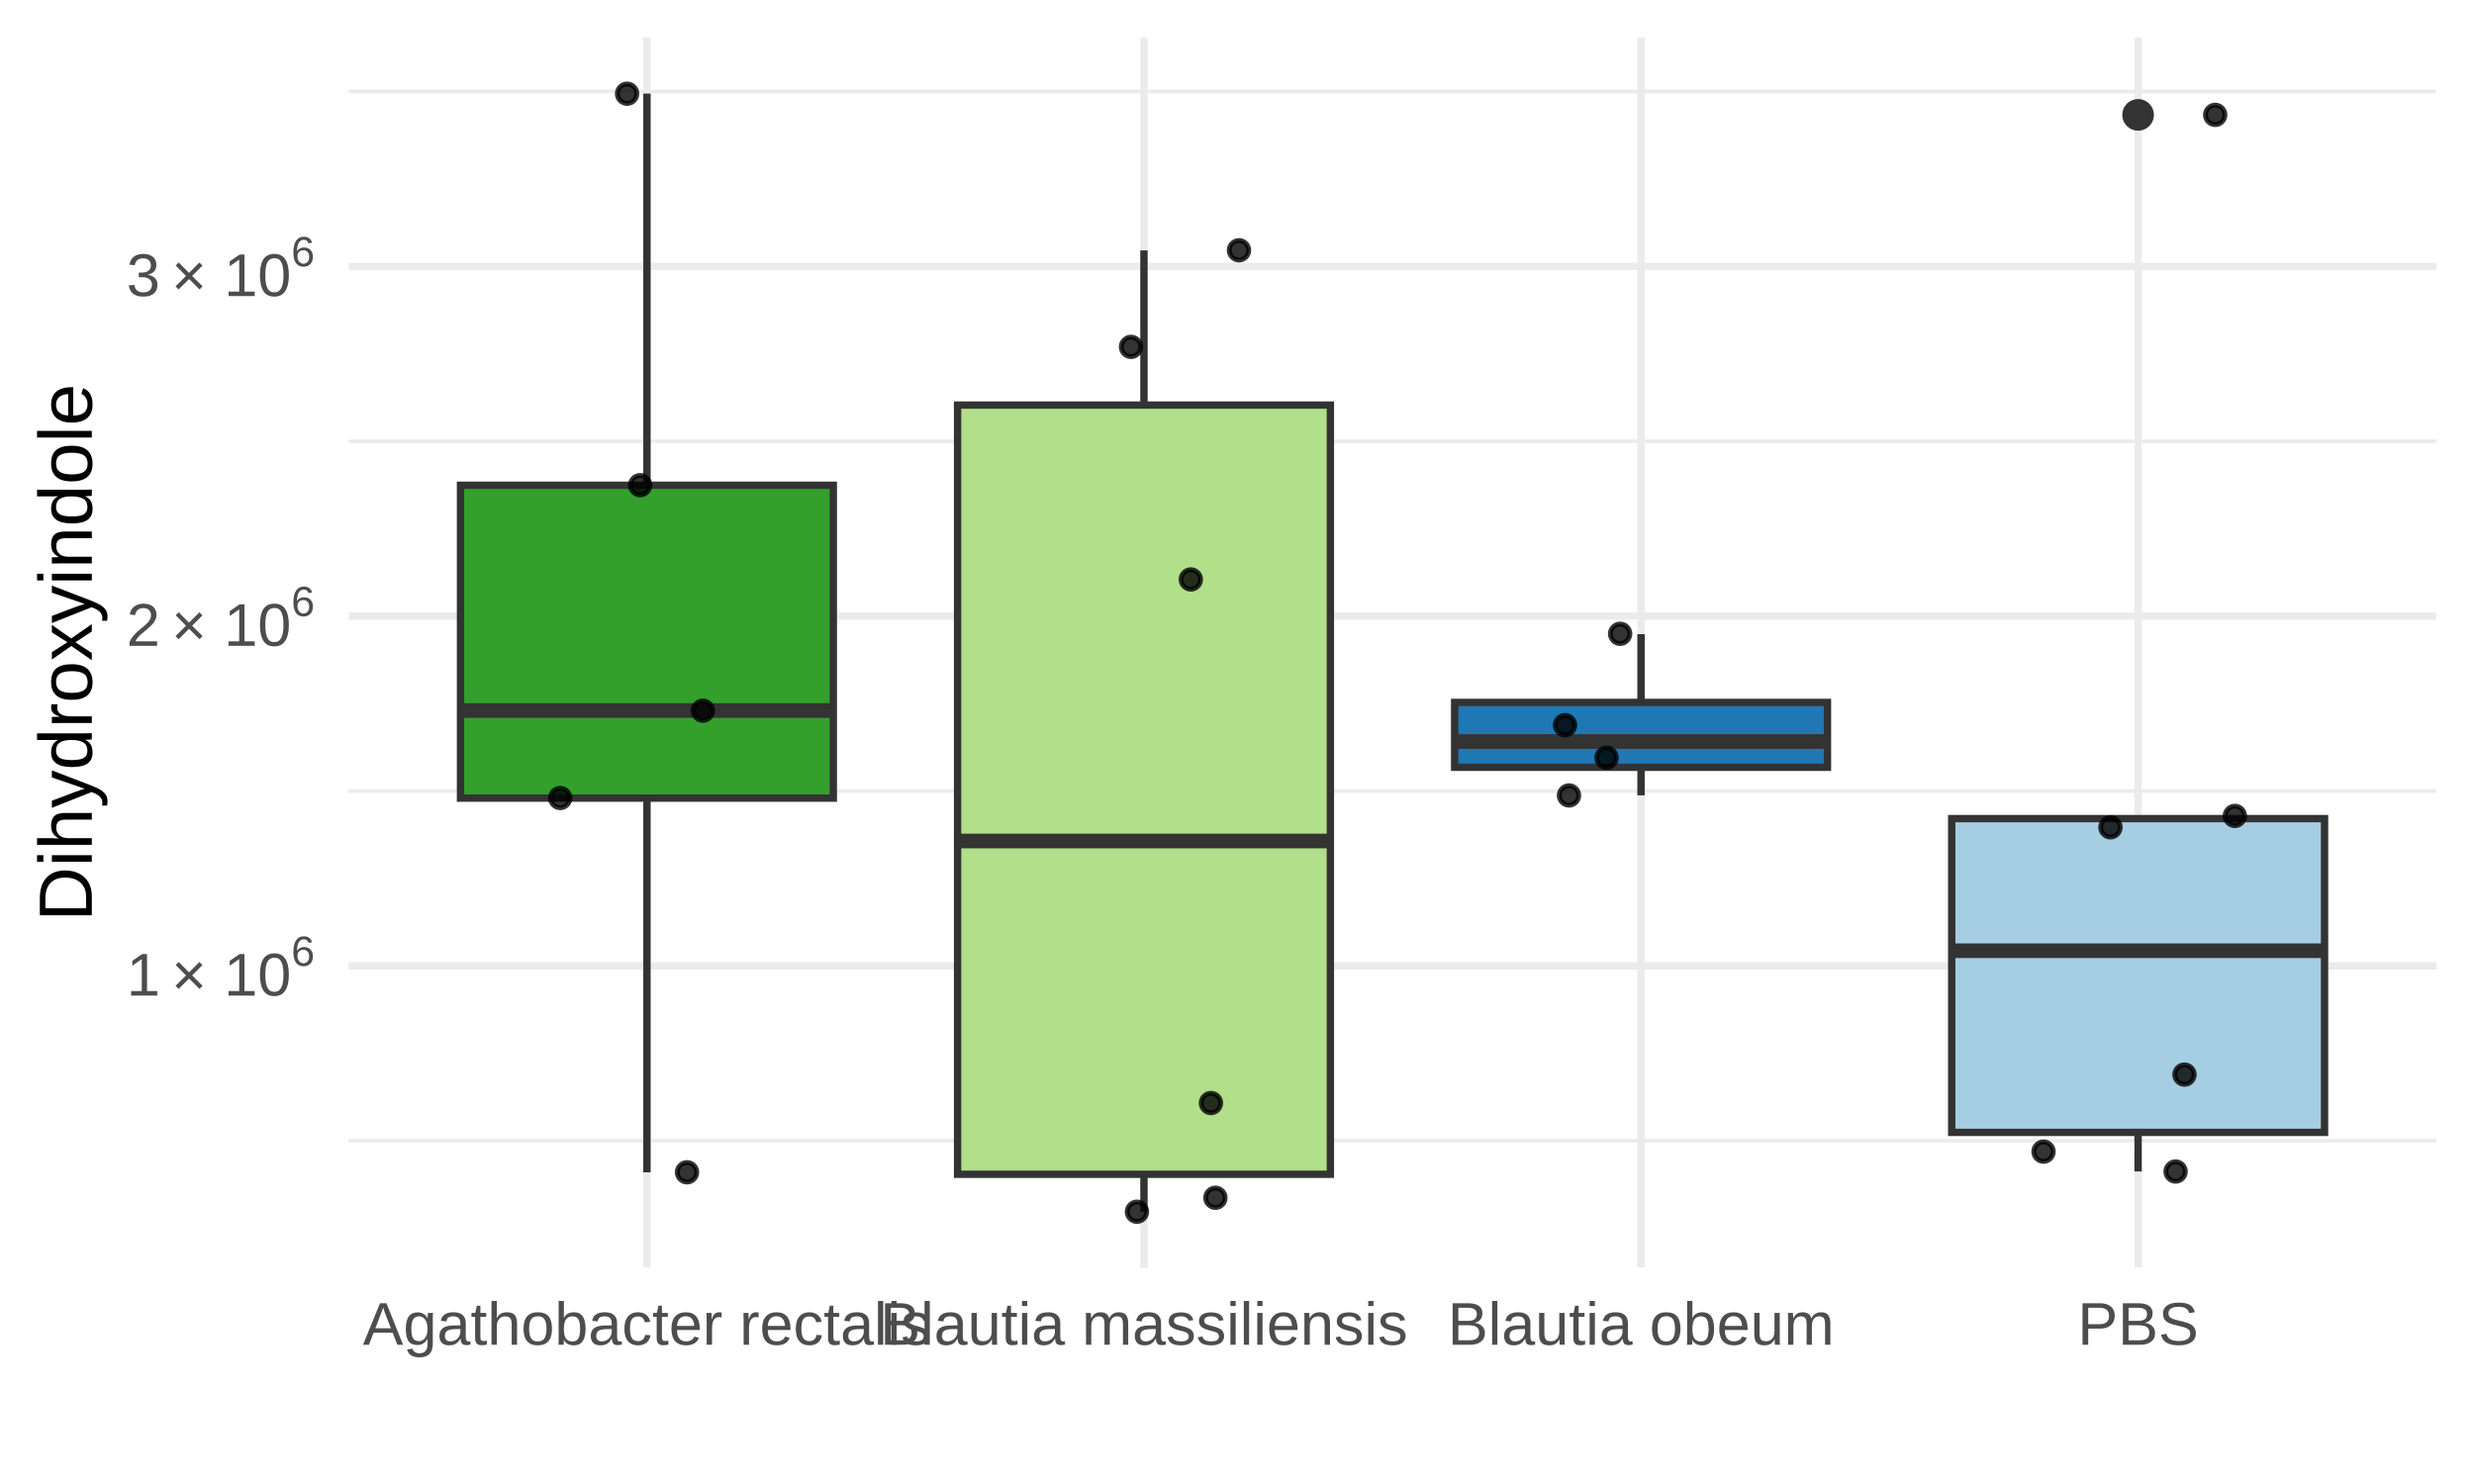
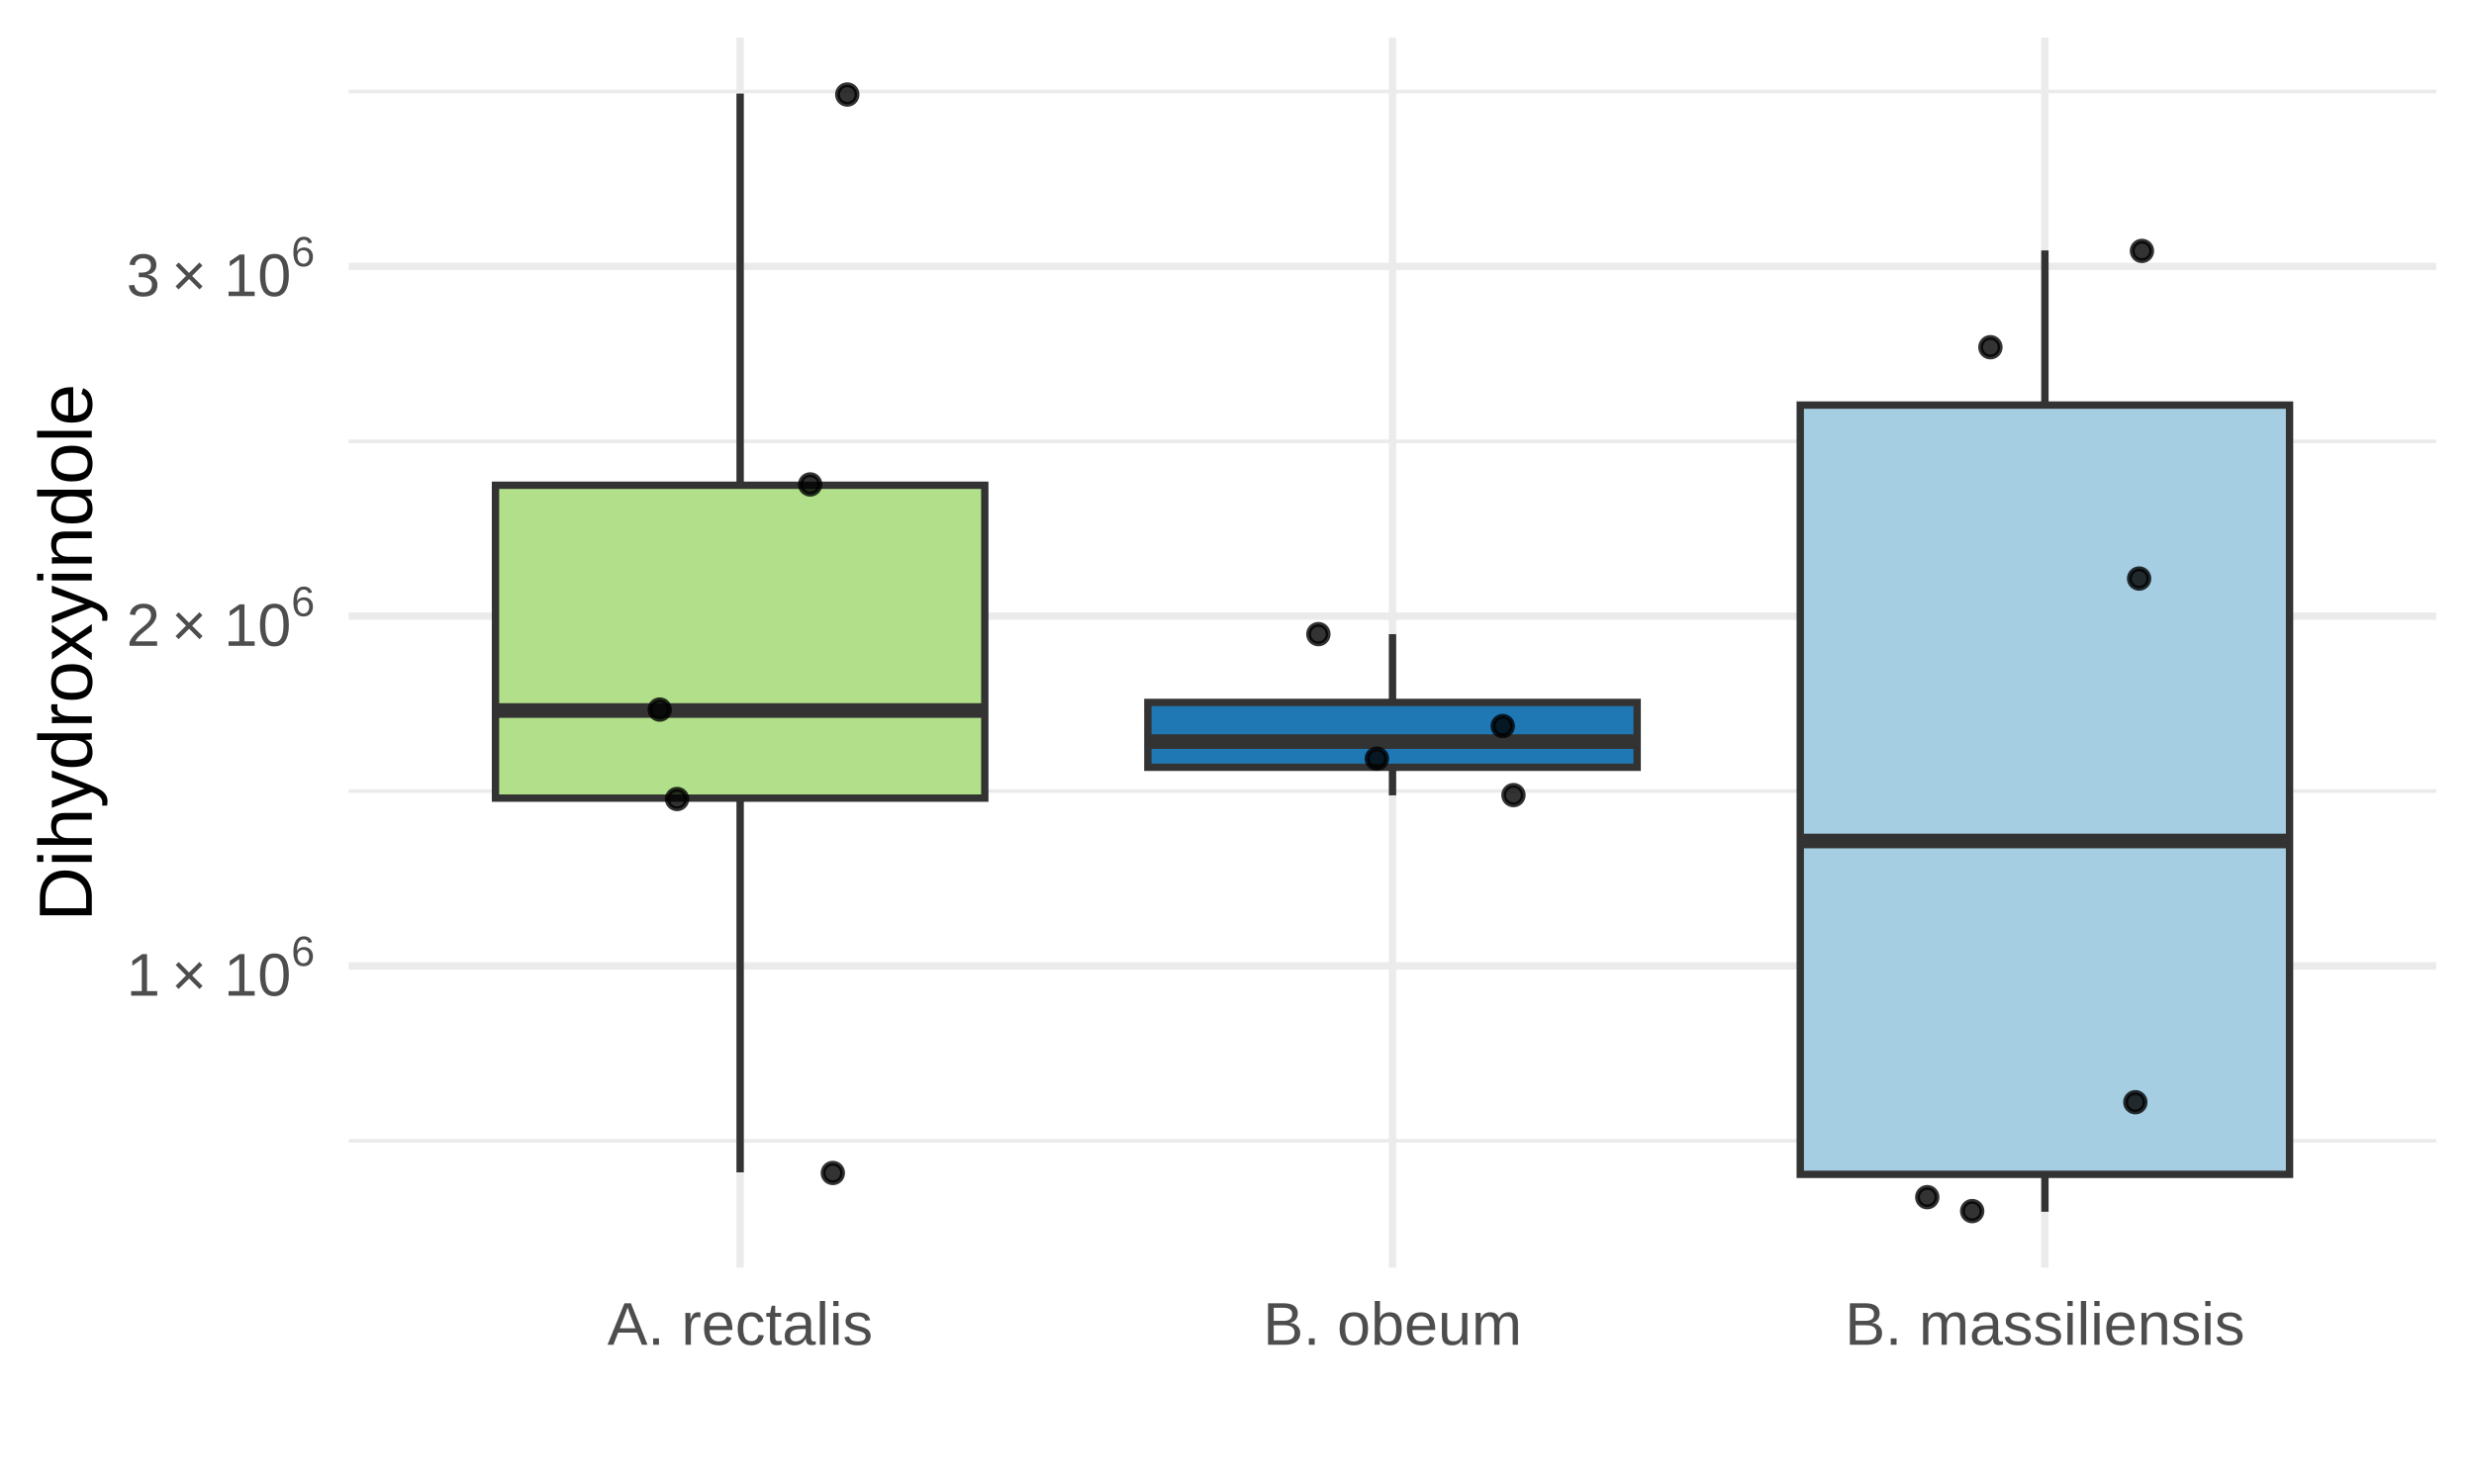
<svg xmlns="http://www.w3.org/2000/svg" class="svglite" width="360.00pt" height="216.00pt" viewBox="0 0 360.00 216.00">
  <defs>
    <style type="text/css">
    .svglite line, .svglite polyline, .svglite polygon, .svglite path, .svglite rect, .svglite circle {
      fill: none;
      stroke: #000000;
      stroke-linecap: round;
      stroke-linejoin: round;
      stroke-miterlimit: 10.00;
    }
    .svglite text {
      white-space: pre;
    }
  </style>
  </defs>
  <rect width="100%" height="100%" style="stroke: none; fill: none;" />
  <defs>
    <clipPath id="cpMC4wMHwzNjAuMDB8MC4wMHwyMTYuMDA=">
      <rect x="0.00" y="0.00" width="360.00" height="216.00" />
    </clipPath>
  </defs>
  <g clip-path="url(#cpMC4wMHwzNjAuMDB8MC4wMHwyMTYuMDA=)">
</g>
  <defs>
    <clipPath id="cpNTAuNzR8MzU0LjUyfDUuNDh8MTg0LjUw">
      <rect x="50.74" y="5.48" width="303.78" height="179.02" />
    </clipPath>
  </defs>
  <g clip-path="url(#cpNTAuNzR8MzU0LjUyfDUuNDh8MTg0LjUw)">
-     <polyline points="50.74,166.04 354.52,166.04 " style="stroke-width: 0.53; stroke: #EBEBEB; stroke-linecap: butt;" />
+     <polyline points="50.74,166.05 354.52,166.05 " style="stroke-width: 0.53; stroke: #EBEBEB; stroke-linecap: butt;" />
    <polyline points="50.74,115.14 354.52,115.14 " style="stroke-width: 0.53; stroke: #EBEBEB; stroke-linecap: butt;" />
    <polyline points="50.74,64.23 354.52,64.23 " style="stroke-width: 0.53; stroke: #EBEBEB; stroke-linecap: butt;" />
    <polyline points="50.74,13.32 354.52,13.32 " style="stroke-width: 0.53; stroke: #EBEBEB; stroke-linecap: butt;" />
    <polyline points="50.74,140.59 354.52,140.59 " style="stroke-width: 1.07; stroke: #EBEBEB; stroke-linecap: butt;" />
    <polyline points="50.74,89.68 354.52,89.68 " style="stroke-width: 1.07; stroke: #EBEBEB; stroke-linecap: butt;" />
    <polyline points="50.74,38.77 354.52,38.77 " style="stroke-width: 1.07; stroke: #EBEBEB; stroke-linecap: butt;" />
-     <polyline points="94.14,184.50 94.14,5.48 " style="stroke-width: 1.07; stroke: #EBEBEB; stroke-linecap: butt;" />
-     <polyline points="166.46,184.50 166.46,5.48 " style="stroke-width: 1.07; stroke: #EBEBEB; stroke-linecap: butt;" />
-     <polyline points="238.79,184.50 238.79,5.48 " style="stroke-width: 1.07; stroke: #EBEBEB; stroke-linecap: butt;" />
-     <polyline points="311.12,184.50 311.12,5.48 " style="stroke-width: 1.07; stroke: #EBEBEB; stroke-linecap: butt;" />
-     <line x1="94.14" y1="70.63" x2="94.14" y2="13.62" style="stroke-width: 1.07; stroke: #333333; stroke-linecap: butt;" />
-     <line x1="94.14" y1="116.17" x2="94.14" y2="170.64" style="stroke-width: 1.07; stroke: #333333; stroke-linecap: butt;" />
-     <polygon points="67.01,70.63 67.01,116.17 121.26,116.17 121.26,70.63 67.01,70.63 " style="stroke-width: 1.07; stroke: #333333; stroke-linecap: butt; stroke-linejoin: miter; fill: #33A02C;" />
-     <line x1="67.01" y1="103.42" x2="121.26" y2="103.42" style="stroke-width: 2.13; stroke: #333333; stroke-linecap: butt; stroke-linejoin: miter;" />
-     <line x1="166.46" y1="58.96" x2="166.46" y2="36.45" style="stroke-width: 1.07; stroke: #333333; stroke-linecap: butt;" />
-     <line x1="166.46" y1="170.92" x2="166.46" y2="176.36" style="stroke-width: 1.07; stroke: #333333; stroke-linecap: butt;" />
-     <polygon points="139.34,58.96 139.34,170.92 193.59,170.92 193.59,58.96 139.34,58.96 " style="stroke-width: 1.07; stroke: #333333; stroke-linecap: butt; stroke-linejoin: miter; fill: #B2DF8A;" />
-     <line x1="139.34" y1="122.41" x2="193.59" y2="122.41" style="stroke-width: 2.13; stroke: #333333; stroke-linecap: butt; stroke-linejoin: miter;" />
-     <line x1="238.79" y1="102.24" x2="238.79" y2="92.30" style="stroke-width: 1.07; stroke: #333333; stroke-linecap: butt;" />
-     <line x1="238.79" y1="111.68" x2="238.79" y2="115.77" style="stroke-width: 1.07; stroke: #333333; stroke-linecap: butt;" />
-     <polygon points="211.67,102.24 211.67,111.68 265.92,111.68 265.92,102.24 211.67,102.24 " style="stroke-width: 1.07; stroke: #333333; stroke-linecap: butt; stroke-linejoin: miter; fill: #1F78B4;" />
-     <line x1="211.67" y1="107.93" x2="265.92" y2="107.93" style="stroke-width: 2.13; stroke: #333333; stroke-linecap: butt; stroke-linejoin: miter;" />
-     <circle cx="311.12" cy="16.72" r="1.95" style="stroke-width: 0.71; stroke: #333333; fill: #333333;" />
-     <line x1="311.12" y1="119.15" x2="311.12" y2="118.75" style="stroke-width: 1.07; stroke: #333333; stroke-linecap: butt;" />
-     <line x1="311.12" y1="164.82" x2="311.12" y2="170.51" style="stroke-width: 1.07; stroke: #333333; stroke-linecap: butt;" />
-     <polygon points="284.00,119.15 284.00,164.82 338.25,164.82 338.25,119.15 284.00,119.15 " style="stroke-width: 1.07; stroke: #333333; stroke-linecap: butt; stroke-linejoin: miter; fill: #A6CEE3;" />
-     <line x1="284.00" y1="138.38" x2="338.25" y2="138.38" style="stroke-width: 2.13; stroke: #333333; stroke-linecap: butt; stroke-linejoin: miter;" />
-     <circle cx="233.77" cy="110.29" r="1.42" style="stroke-width: 0.71; stroke: #000000; stroke-opacity: 0.80; fill: #000000; fill-opacity: 0.80;" />
-     <circle cx="176.21" cy="160.55" r="1.42" style="stroke-width: 0.71; stroke: #000000; stroke-opacity: 0.80; fill: #000000; fill-opacity: 0.80;" />
-     <circle cx="93.15" cy="70.62" r="1.42" style="stroke-width: 0.71; stroke: #000000; stroke-opacity: 0.80; fill: #000000; fill-opacity: 0.80;" />
-     <circle cx="91.25" cy="13.64" r="1.42" style="stroke-width: 0.71; stroke: #000000; stroke-opacity: 0.80; fill: #000000; fill-opacity: 0.80;" />
-     <circle cx="307.10" cy="120.42" r="1.42" style="stroke-width: 0.71; stroke: #000000; stroke-opacity: 0.80; fill: #000000; fill-opacity: 0.80;" />
-     <circle cx="297.36" cy="167.62" r="1.42" style="stroke-width: 0.71; stroke: #000000; stroke-opacity: 0.80; fill: #000000; fill-opacity: 0.80;" />
-     <circle cx="165.44" cy="176.37" r="1.42" style="stroke-width: 0.71; stroke: #000000; stroke-opacity: 0.80; fill: #000000; fill-opacity: 0.80;" />
-     <circle cx="235.75" cy="92.25" r="1.42" style="stroke-width: 0.71; stroke: #000000; stroke-opacity: 0.80; fill: #000000; fill-opacity: 0.80;" />
-     <circle cx="228.31" cy="115.78" r="1.42" style="stroke-width: 0.71; stroke: #000000; stroke-opacity: 0.80; fill: #000000; fill-opacity: 0.80;" />
-     <circle cx="176.86" cy="174.34" r="1.42" style="stroke-width: 0.71; stroke: #000000; stroke-opacity: 0.80; fill: #000000; fill-opacity: 0.80;" />
-     <circle cx="81.52" cy="116.15" r="1.42" style="stroke-width: 0.71; stroke: #000000; stroke-opacity: 0.80; fill: #000000; fill-opacity: 0.80;" />
-     <circle cx="99.97" cy="170.63" r="1.42" style="stroke-width: 0.71; stroke: #000000; stroke-opacity: 0.80; fill: #000000; fill-opacity: 0.80;" />
-     <circle cx="322.34" cy="16.72" r="1.42" style="stroke-width: 0.71; stroke: #000000; stroke-opacity: 0.80; fill: #000000; fill-opacity: 0.80;" />
-     <circle cx="325.20" cy="118.76" r="1.42" style="stroke-width: 0.71; stroke: #000000; stroke-opacity: 0.80; fill: #000000; fill-opacity: 0.80;" />
-     <circle cx="173.28" cy="84.34" r="1.42" style="stroke-width: 0.71; stroke: #000000; stroke-opacity: 0.80; fill: #000000; fill-opacity: 0.80;" />
-     <circle cx="227.73" cy="105.55" r="1.42" style="stroke-width: 0.71; stroke: #000000; stroke-opacity: 0.80; fill: #000000; fill-opacity: 0.80;" />
-     <circle cx="180.29" cy="36.43" r="1.42" style="stroke-width: 0.71; stroke: #000000; stroke-opacity: 0.80; fill: #000000; fill-opacity: 0.80;" />
-     <circle cx="102.28" cy="103.44" r="1.42" style="stroke-width: 0.71; stroke: #000000; stroke-opacity: 0.80; fill: #000000; fill-opacity: 0.80;" />
-     <circle cx="317.87" cy="156.41" r="1.42" style="stroke-width: 0.71; stroke: #000000; stroke-opacity: 0.80; fill: #000000; fill-opacity: 0.80;" />
-     <circle cx="316.58" cy="170.52" r="1.42" style="stroke-width: 0.71; stroke: #000000; stroke-opacity: 0.80; fill: #000000; fill-opacity: 0.80;" />
-     <circle cx="164.58" cy="50.49" r="1.42" style="stroke-width: 0.71; stroke: #000000; stroke-opacity: 0.80; fill: #000000; fill-opacity: 0.80;" />
+     <polyline points="107.70,184.50 107.70,5.48 " style="stroke-width: 1.07; stroke: #EBEBEB; stroke-linecap: butt;" />
+     <polyline points="202.63,184.50 202.63,5.48 " style="stroke-width: 1.07; stroke: #EBEBEB; stroke-linecap: butt;" />
+     <polyline points="297.56,184.50 297.56,5.48 " style="stroke-width: 1.07; stroke: #EBEBEB; stroke-linecap: butt;" />
+     <line x1="107.70" y1="70.63" x2="107.70" y2="13.62" style="stroke-width: 1.07; stroke: #333333; stroke-linecap: butt;" />
+     <line x1="107.70" y1="116.17" x2="107.70" y2="170.64" style="stroke-width: 1.07; stroke: #333333; stroke-linecap: butt;" />
+     <polygon points="72.10,70.63 72.10,116.17 143.30,116.17 143.30,70.63 72.10,70.63 " style="stroke-width: 1.07; stroke: #333333; stroke-linecap: butt; stroke-linejoin: miter; fill: #B2DF8A;" />
+     <line x1="72.10" y1="103.42" x2="143.30" y2="103.42" style="stroke-width: 2.13; stroke: #333333; stroke-linecap: butt; stroke-linejoin: miter;" />
+     <line x1="202.63" y1="102.24" x2="202.63" y2="92.30" style="stroke-width: 1.07; stroke: #333333; stroke-linecap: butt;" />
+     <line x1="202.63" y1="111.68" x2="202.63" y2="115.77" style="stroke-width: 1.07; stroke: #333333; stroke-linecap: butt;" />
+     <polygon points="167.03,102.24 167.03,111.68 238.23,111.68 238.23,102.24 167.03,102.24 " style="stroke-width: 1.07; stroke: #333333; stroke-linecap: butt; stroke-linejoin: miter; fill: #1F78B4;" />
+     <line x1="167.03" y1="107.94" x2="238.23" y2="107.94" style="stroke-width: 2.13; stroke: #333333; stroke-linecap: butt; stroke-linejoin: miter;" />
+     <line x1="297.56" y1="58.96" x2="297.56" y2="36.45" style="stroke-width: 1.07; stroke: #333333; stroke-linecap: butt;" />
+     <line x1="297.56" y1="170.93" x2="297.56" y2="176.37" style="stroke-width: 1.07; stroke: #333333; stroke-linecap: butt;" />
+     <polygon points="261.96,58.96 261.96,170.93 333.16,170.93 333.16,58.96 261.96,58.96 " style="stroke-width: 1.07; stroke: #333333; stroke-linecap: butt; stroke-linejoin: miter; fill: #A6CEE3;" />
+     <line x1="261.96" y1="122.41" x2="333.16" y2="122.41" style="stroke-width: 2.13; stroke: #333333; stroke-linecap: butt; stroke-linejoin: miter;" />
+     <circle cx="200.35" cy="110.42" r="1.42" style="stroke-width: 0.71; stroke: #000000; stroke-opacity: 0.80; fill: #000000; fill-opacity: 0.80;" />
+     <circle cx="310.72" cy="160.43" r="1.42" style="stroke-width: 0.71; stroke: #000000; stroke-opacity: 0.80; fill: #000000; fill-opacity: 0.80;" />
+     <circle cx="117.89" cy="70.51" r="1.42" style="stroke-width: 0.71; stroke: #000000; stroke-opacity: 0.80; fill: #000000; fill-opacity: 0.80;" />
+     <circle cx="123.29" cy="13.76" r="1.42" style="stroke-width: 0.71; stroke: #000000; stroke-opacity: 0.80; fill: #000000; fill-opacity: 0.80;" />
+     <circle cx="286.98" cy="176.28" r="1.42" style="stroke-width: 0.71; stroke: #000000; stroke-opacity: 0.80; fill: #000000; fill-opacity: 0.80;" />
+     <circle cx="191.84" cy="92.30" r="1.42" style="stroke-width: 0.71; stroke: #000000; stroke-opacity: 0.80; fill: #000000; fill-opacity: 0.80;" />
+     <circle cx="220.23" cy="115.73" r="1.42" style="stroke-width: 0.71; stroke: #000000; stroke-opacity: 0.80; fill: #000000; fill-opacity: 0.80;" />
+     <circle cx="280.44" cy="174.25" r="1.42" style="stroke-width: 0.71; stroke: #000000; stroke-opacity: 0.80; fill: #000000; fill-opacity: 0.80;" />
+     <circle cx="98.52" cy="116.30" r="1.42" style="stroke-width: 0.71; stroke: #000000; stroke-opacity: 0.80; fill: #000000; fill-opacity: 0.80;" />
+     <circle cx="121.19" cy="170.73" r="1.42" style="stroke-width: 0.71; stroke: #000000; stroke-opacity: 0.80; fill: #000000; fill-opacity: 0.80;" />
+     <circle cx="311.27" cy="84.21" r="1.42" style="stroke-width: 0.71; stroke: #000000; stroke-opacity: 0.80; fill: #000000; fill-opacity: 0.80;" />
+     <circle cx="218.67" cy="105.68" r="1.42" style="stroke-width: 0.71; stroke: #000000; stroke-opacity: 0.80; fill: #000000; fill-opacity: 0.80;" />
+     <circle cx="311.68" cy="36.52" r="1.42" style="stroke-width: 0.71; stroke: #000000; stroke-opacity: 0.80; fill: #000000; fill-opacity: 0.80;" />
+     <circle cx="96.00" cy="103.28" r="1.42" style="stroke-width: 0.71; stroke: #000000; stroke-opacity: 0.80; fill: #000000; fill-opacity: 0.80;" />
+     <circle cx="289.63" cy="50.54" r="1.42" style="stroke-width: 0.71; stroke: #000000; stroke-opacity: 0.80; fill: #000000; fill-opacity: 0.80;" />
  </g>
  <g clip-path="url(#cpMC4wMHwzNjAuMDB8MC4wMHwyMTYuMDA=)">
-     <text x="18.41" y="144.91" style="font-size: 8.80px;fill: #4D4D4D; font-family: &quot;Arial&quot;;" textLength="4.90px" lengthAdjust="spacingAndGlyphs">1</text>
-     <text x="24.94" y="144.91" style="font-size: 8.80px;fill: #4D4D4D; font-family: &quot;Arial&quot;;" textLength="6.02px" lengthAdjust="spacingAndGlyphs">×</text>
-     <text x="32.59" y="144.91" style="font-size: 8.80px;fill: #4D4D4D; font-family: &quot;Arial&quot;;" textLength="9.79px" lengthAdjust="spacingAndGlyphs">10</text>
+     <text x="18.41" y="144.92" style="font-size: 8.80px;fill: #4D4D4D; font-family: &quot;Arial&quot;;" textLength="4.90px" lengthAdjust="spacingAndGlyphs">1</text>
+     <text x="24.94" y="144.92" style="font-size: 8.80px;fill: #4D4D4D; font-family: &quot;Arial&quot;;" textLength="6.02px" lengthAdjust="spacingAndGlyphs">×</text>
+     <text x="32.59" y="144.92" style="font-size: 8.80px;fill: #4D4D4D; font-family: &quot;Arial&quot;;" textLength="9.79px" lengthAdjust="spacingAndGlyphs">10</text>
    <text x="42.38" y="140.58" style="font-size: 6.16px;fill: #4D4D4D; font-family: &quot;Arial&quot;;" textLength="3.43px" lengthAdjust="spacingAndGlyphs">6</text>
    <text x="18.41" y="94.01" style="font-size: 8.80px;fill: #4D4D4D; font-family: &quot;Arial&quot;;" textLength="4.90px" lengthAdjust="spacingAndGlyphs">2</text>
    <text x="24.94" y="94.01" style="font-size: 8.80px;fill: #4D4D4D; font-family: &quot;Arial&quot;;" textLength="6.02px" lengthAdjust="spacingAndGlyphs">×</text>
    <text x="32.59" y="94.01" style="font-size: 8.80px;fill: #4D4D4D; font-family: &quot;Arial&quot;;" textLength="9.79px" lengthAdjust="spacingAndGlyphs">10</text>
    <text x="42.38" y="89.67" style="font-size: 6.16px;fill: #4D4D4D; font-family: &quot;Arial&quot;;" textLength="3.43px" lengthAdjust="spacingAndGlyphs">6</text>
    <text x="18.41" y="43.10" style="font-size: 8.80px;fill: #4D4D4D; font-family: &quot;Arial&quot;;" textLength="4.90px" lengthAdjust="spacingAndGlyphs">3</text>
    <text x="24.94" y="43.10" style="font-size: 8.80px;fill: #4D4D4D; font-family: &quot;Arial&quot;;" textLength="6.02px" lengthAdjust="spacingAndGlyphs">×</text>
    <text x="32.59" y="43.10" style="font-size: 8.80px;fill: #4D4D4D; font-family: &quot;Arial&quot;;" textLength="9.79px" lengthAdjust="spacingAndGlyphs">10</text>
    <text x="42.38" y="38.76" style="font-size: 6.16px;fill: #4D4D4D; font-family: &quot;Arial&quot;;" textLength="3.43px" lengthAdjust="spacingAndGlyphs">6</text>
-     <text x="94.14" y="195.74" text-anchor="middle" style="font-size: 8.80px;fill: #4D4D4D; font-family: &quot;Arial&quot;;" textLength="82.68px" lengthAdjust="spacingAndGlyphs">Agathobacter rectalis</text>
-     <text x="166.46" y="195.74" text-anchor="middle" style="font-size: 8.80px;fill: #4D4D4D; font-family: &quot;Arial&quot;;" textLength="76.77px" lengthAdjust="spacingAndGlyphs">Blautia massiliensis</text>
-     <text x="238.79" y="195.74" text-anchor="middle" style="font-size: 8.80px;fill: #4D4D4D; font-family: &quot;Arial&quot;;" textLength="56.27px" lengthAdjust="spacingAndGlyphs">Blautia obeum</text>
-     <text x="311.12" y="195.74" text-anchor="middle" style="font-size: 8.80px;fill: #4D4D4D; font-family: &quot;Arial&quot;;" textLength="17.60px" lengthAdjust="spacingAndGlyphs">PBS</text>
+     <text x="107.70" y="195.74" text-anchor="middle" style="font-size: 8.80px;fill: #4D4D4D; font-family: &quot;Arial&quot;;" textLength="38.64px" lengthAdjust="spacingAndGlyphs">A. rectalis</text>
+     <text x="202.63" y="195.74" text-anchor="middle" style="font-size: 8.80px;fill: #4D4D4D; font-family: &quot;Arial&quot;;" textLength="37.68px" lengthAdjust="spacingAndGlyphs">B. obeum</text>
+     <text x="297.56" y="195.74" text-anchor="middle" style="font-size: 8.80px;fill: #4D4D4D; font-family: &quot;Arial&quot;;" textLength="58.18px" lengthAdjust="spacingAndGlyphs">B. massiliensis</text>
    <text transform="translate(13.36,94.99) rotate(-90)" text-anchor="middle" style="font-size: 11.00px; font-family: &quot;Arial&quot;;" textLength="78.27px" lengthAdjust="spacingAndGlyphs">Dihydroxyindole</text>
  </g>
</svg>
